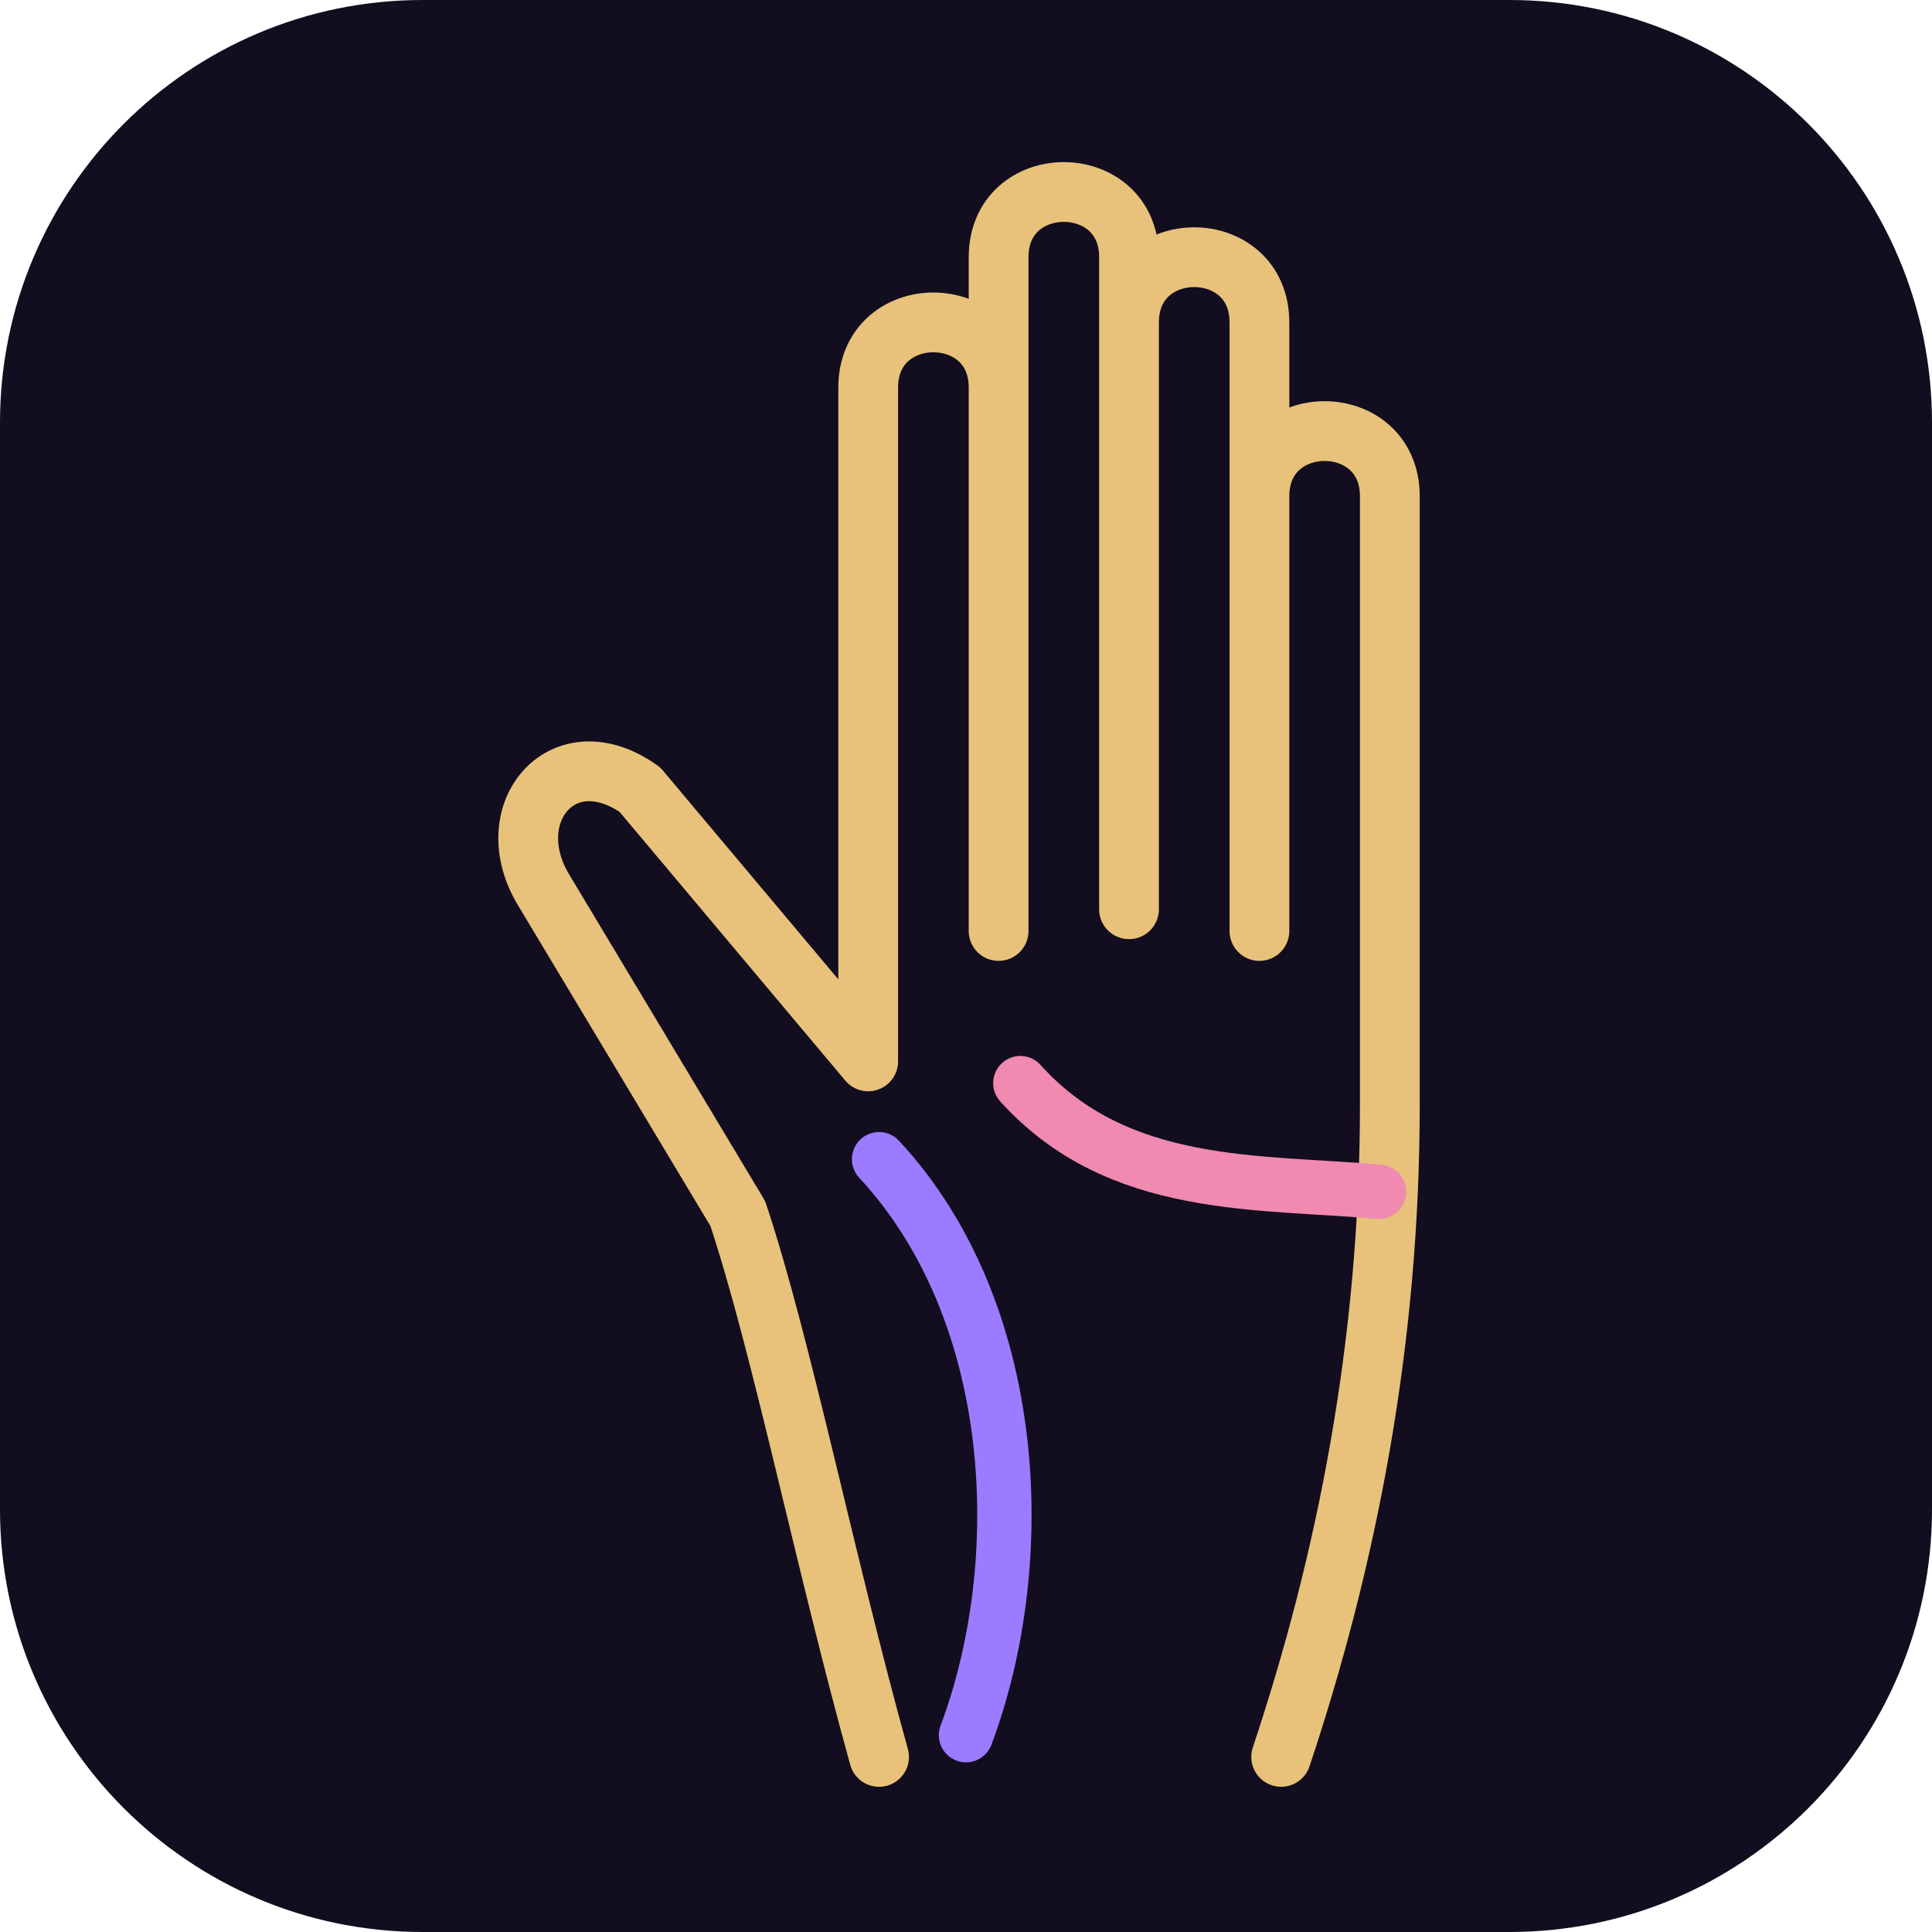
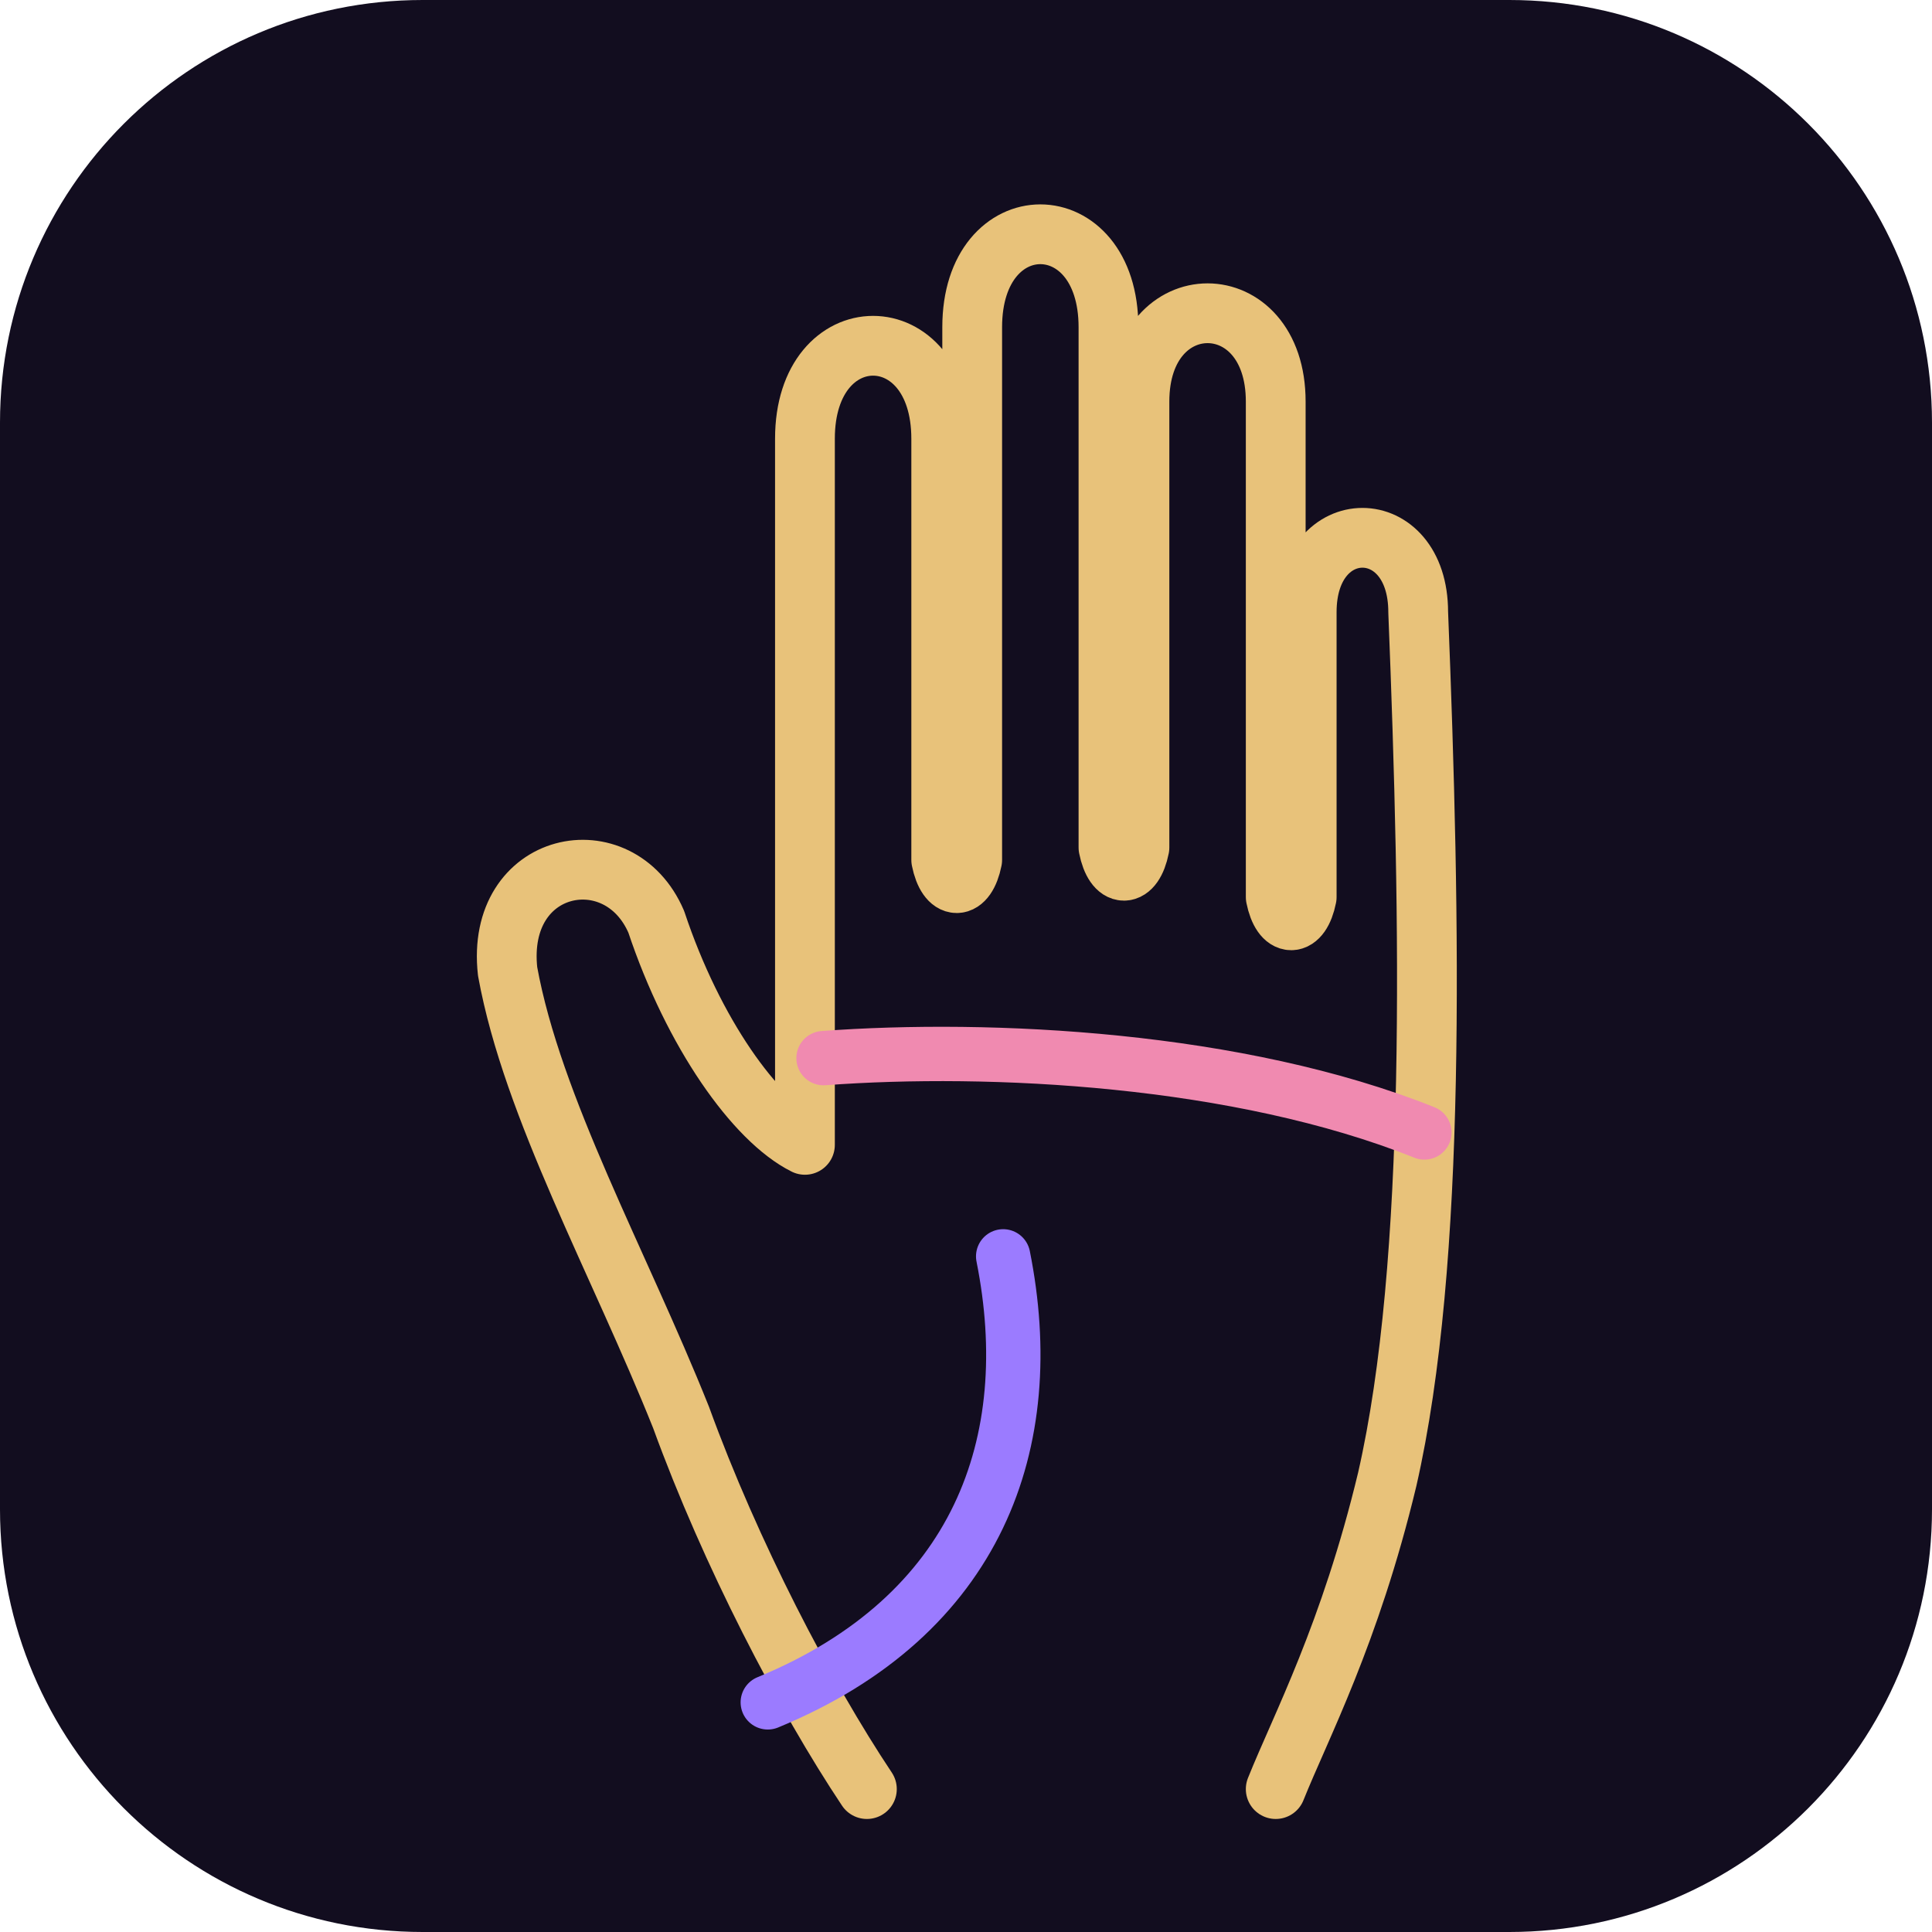
<svg xmlns="http://www.w3.org/2000/svg" viewBox="0 0 64 64">
  <rect width="64" height="64" rx="14" fill="#120d1f" />
  <g transform="translate(32 33) scale(.36) translate(-83 -118)" fill="none" stroke-linecap="round" stroke-linejoin="round">
-     <path d="M75 188 C70 170 66 150 62 138 L44 108 C40 101 46 94 53 99 L74 124 L74 62 C74 54 86 54 86 62 L86 112 L86 50 C86 42 98 42 98 50 L98 110 L98 56 C98 48 110 48 110 56 L110 112 L110 72 C110 64 122 64 122 72 L122 128 C122 150 118 170 112 188" stroke="#e8c27a" stroke-width="5.5" />
-     <path d="M121 136 C110 135 97 136 88 126" stroke="#f08ab0" stroke-width="5" />
-     <path d="M75 133 C88 147 89 170 83 186" stroke="#9b7bff" stroke-width="5" />
+     <path d="M73.88 190.96 C68.18 182.41 61.34 169.3 56.78 156.76 C51.08 142.51 43.1 128.26 40.82 115.72 C39.68 105.46 51.08 103.18 54.5 111.16 C57.92 121.42 63.62 129.4 68.18 131.68 C68.18 116.86 68.18 88.36 68.18 66.7 C68.18 55.3 80.72 55.3 80.72 66.7 L80.72 105.46 C81.29 108.31 83 108.31 83.57 105.46 L83.57 56.44 C83.57 45.04 96.11 45.04 96.11 56.44 L96.11 104.32 C96.68 107.17 98.39 107.17 98.96 104.32 L98.96 63.28 C98.96 52.45 111.5 52.45 111.5 63.28 L111.5 108.88 C112.07 111.73 113.78 111.73 114.35 108.88 L114.35 82.66 C114.35 73.54 124.61 73.54 124.61 82.66 C125.75 111.16 126.32 142.51 121.76 162.46 C118.34 176.71 113.78 185.26 111.5 190.96" stroke="#e8c27a" stroke-width="5.5" />
+     <path d="M69.89 123.7 C85.28 122.56 108.08 123.7 125.18 130.54" stroke="#f08ab0" stroke-width="5" />
+     <path d="M86.42 141.94 C89.84 159.04 84.14 175 64.76 182.98" stroke="#9b7bff" stroke-width="5" />
  </g>
</svg>
